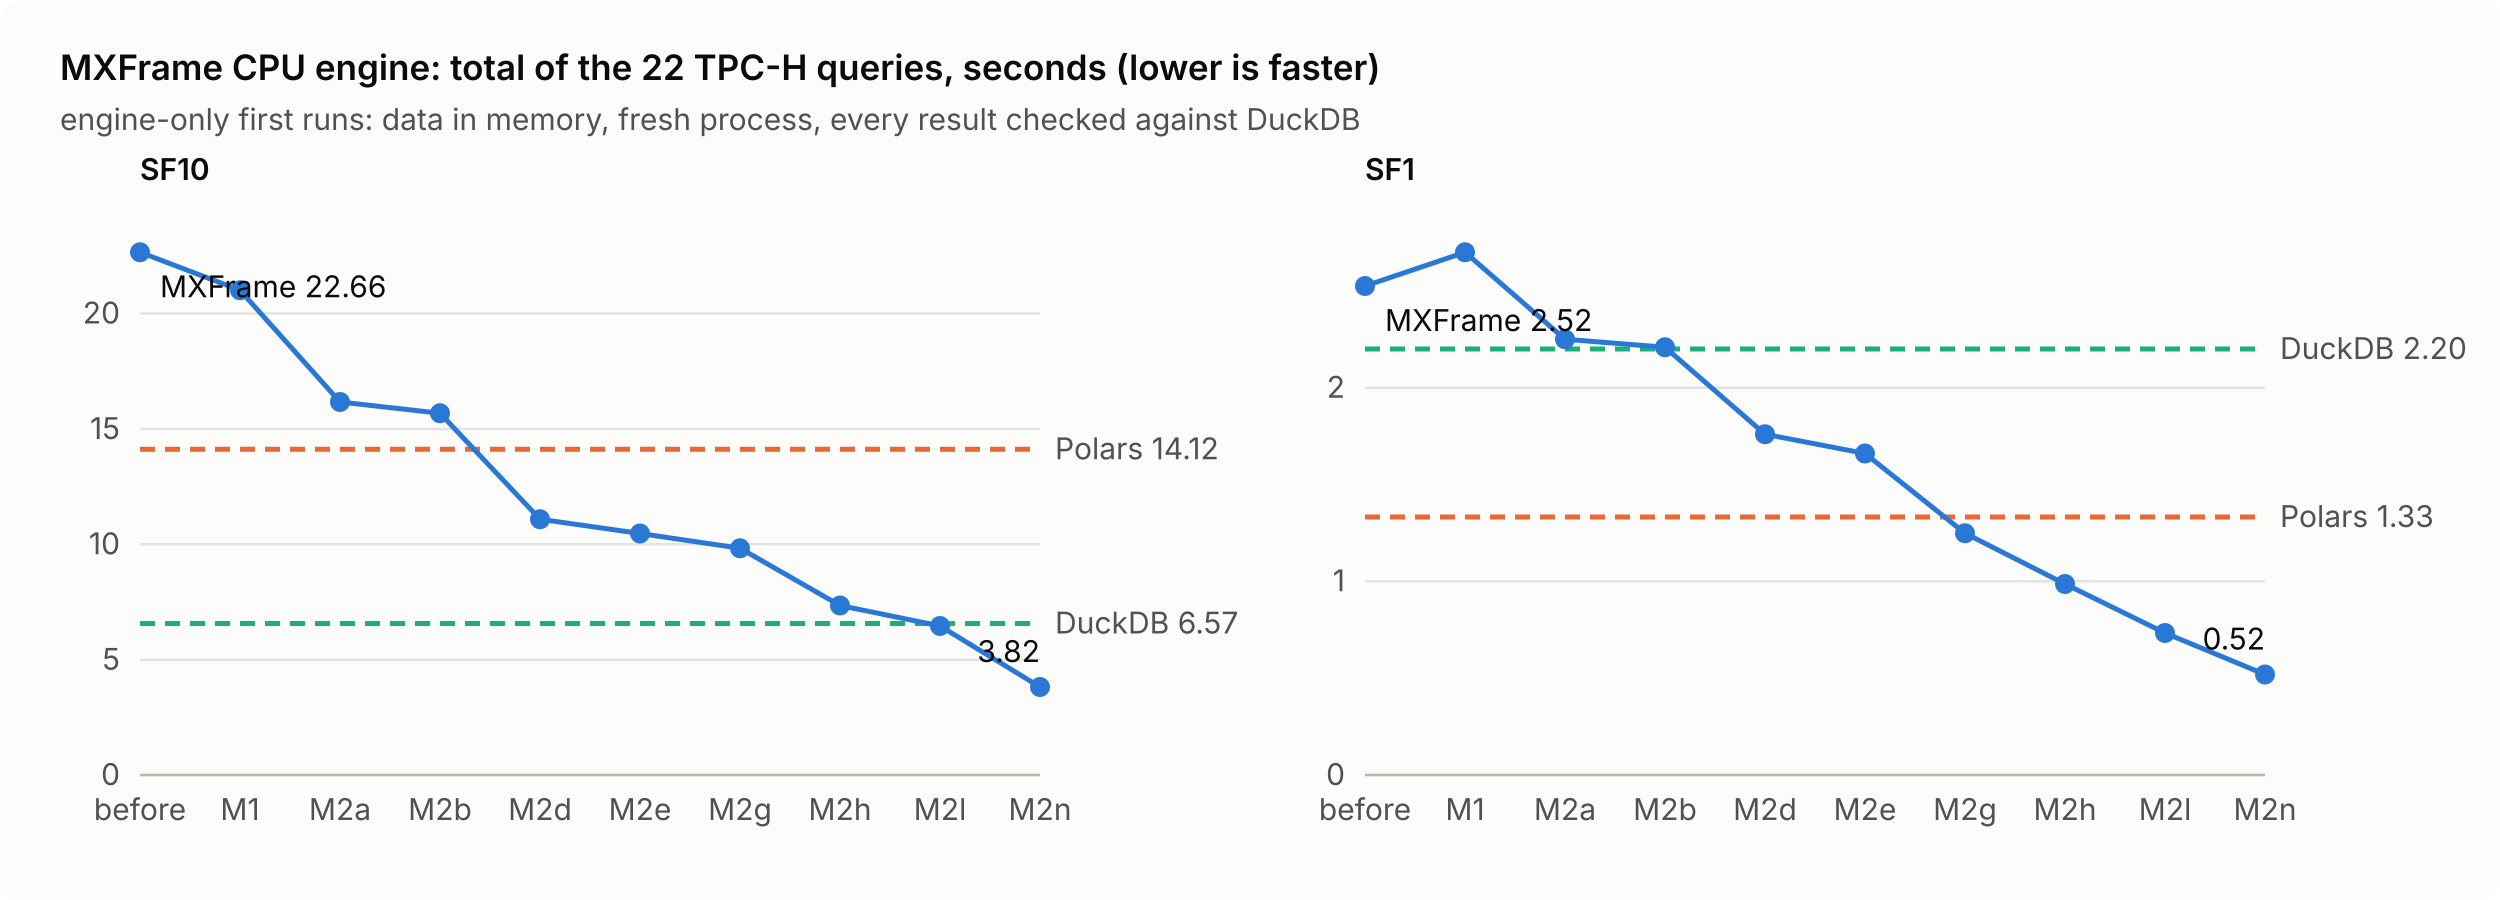
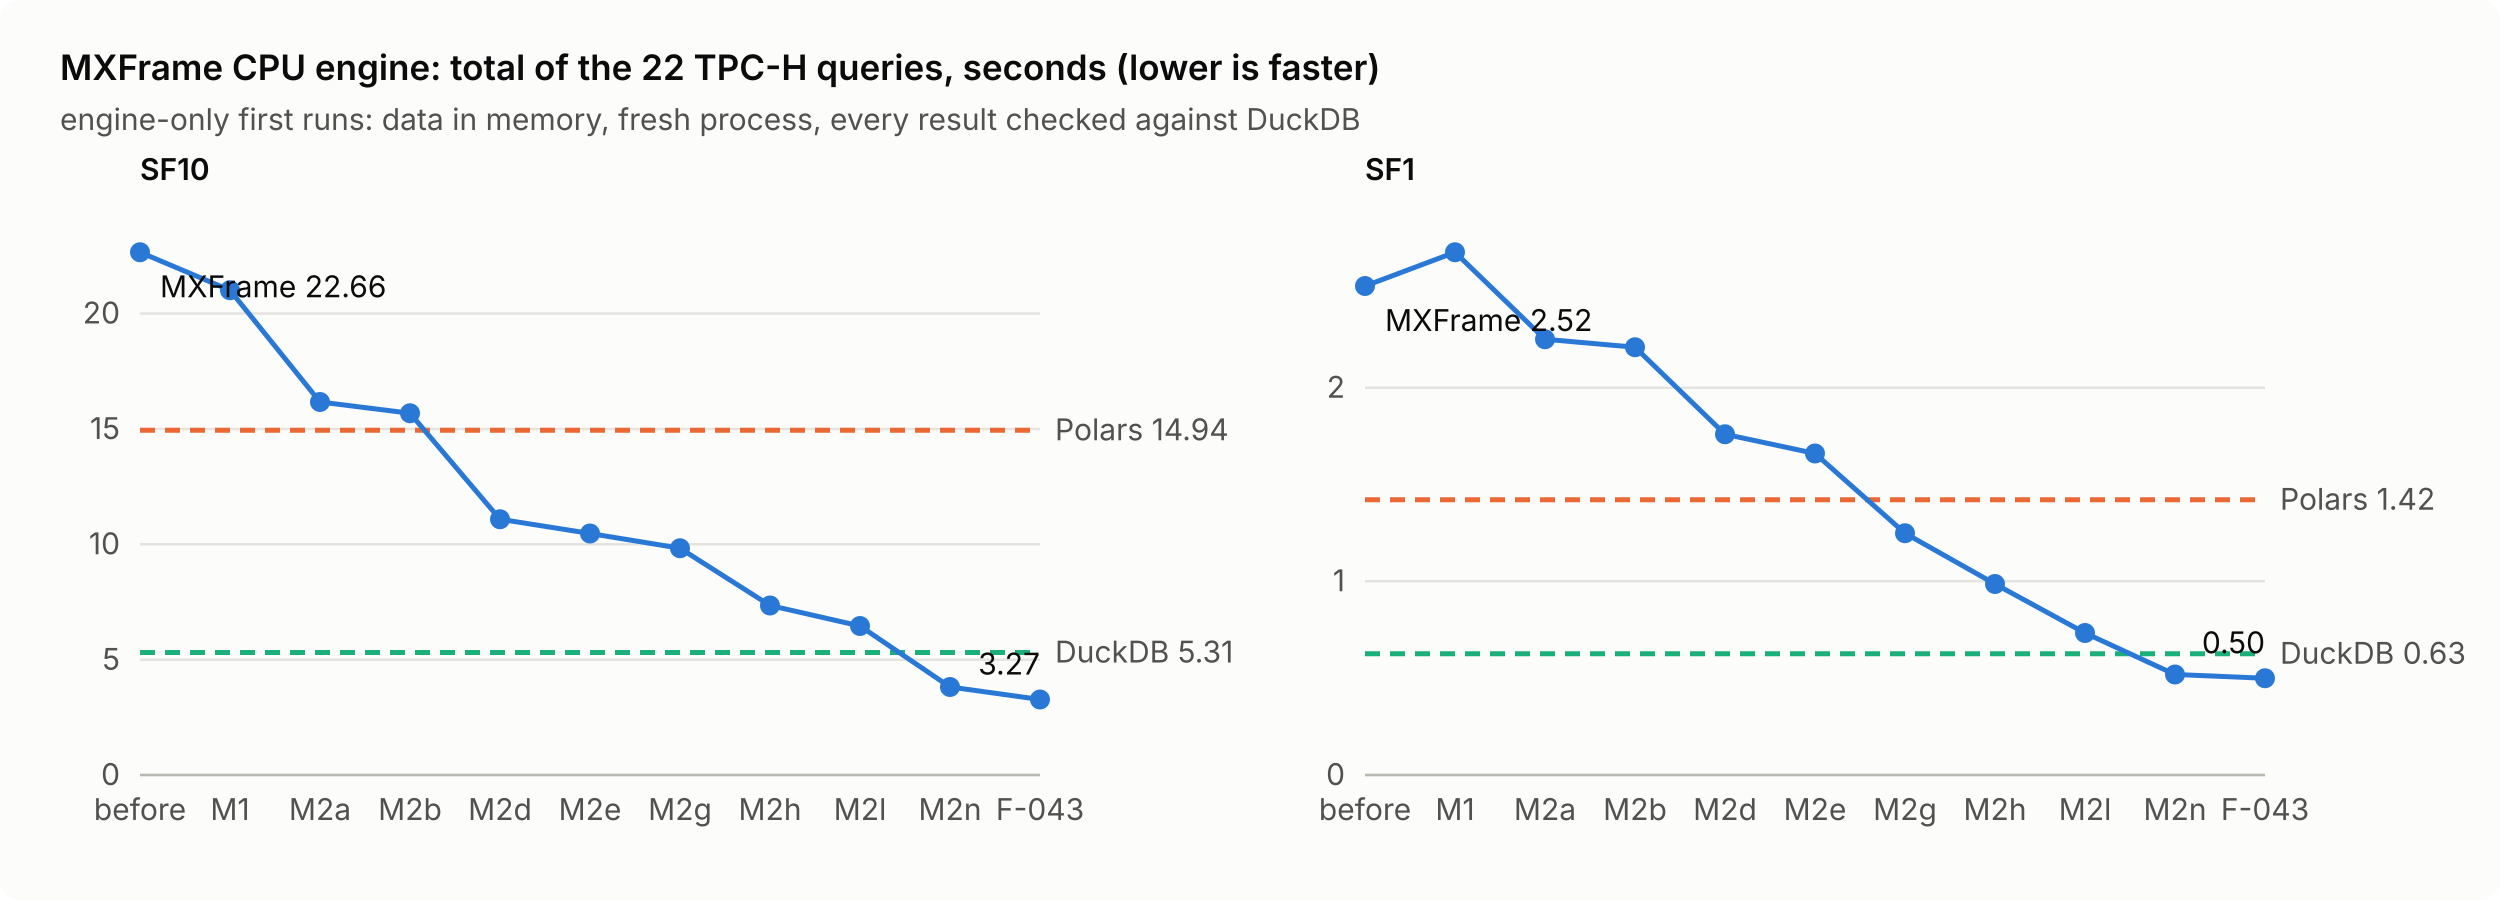
<svg xmlns="http://www.w3.org/2000/svg" width="1000" height="360" viewBox="0 0 1000 360" role="img" aria-label="MXFrame engine-only TPC-H total per milestone, against Polars and DuckDB">
  <style>
  .bg { fill: #fcfcfb } .t1 { fill: #0b0b0b } .t2 { fill: #52514e } .grid { stroke: #e4e3df }
  .axis { stroke: #b8b7b0 } .mx { stroke: #2a78d6; fill: #2a78d6 } .mxl { stroke: #2a78d6; fill: none } .pl { stroke: #eb6834 } .dk { stroke: #1baf7a }
  .fast { fill: #2a78d6 } .slow { fill: #e34948 } .mid { stroke: #8f8e88 }
  @media (prefers-color-scheme: dark) {
    .bg { fill: #1a1a19 } .t1 { fill: #f0efec } .t2 { fill: #c3c2b7 } .grid { stroke: #383835 }
    .axis { stroke: #5c5b57 } .mx { stroke: #3987e5; fill: #3987e5 } .mxl { stroke: #3987e5; fill: none } .pl { stroke: #d95926 } .dk { stroke: #199e70 }
    .fast { fill: #3987e5 } .slow { fill: #e66767 } .mid { stroke: #8f8e88 }
  }
  text { font-family: ui-sans-serif, system-ui, -apple-system, "Segoe UI", sans-serif; font-size: 12px }
  .title { font-size: 14px; font-weight: 600 }
</style>
  <rect class="bg" width="1000" height="360" rx="8" />
  <text class="t1 title" x="24" y="32">MXFrame CPU engine: total of the 22 TPC-H queries, seconds (lower is faster)</text>
  <text class="t2" x="24" y="52">engine-only first runs: data in memory, fresh process, every result checked against DuckDB</text>
  <text class="t1" x="56" y="72" font-weight="600">SF10</text>
  <line class="grid" x1="56" x2="416" y1="310.0" y2="310.0" />
  <text class="t2" x="48" y="314.0" text-anchor="end">0</text>
  <line class="grid" x1="56" x2="416" y1="263.9" y2="263.9" />
  <text class="t2" x="48" y="267.9" text-anchor="end">5</text>
  <line class="grid" x1="56" x2="416" y1="217.7" y2="217.7" />
  <text class="t2" x="48" y="221.7" text-anchor="end">10</text>
  <line class="grid" x1="56" x2="416" y1="171.6" y2="171.6" />
  <text class="t2" x="48" y="175.6" text-anchor="end">15</text>
  <line class="grid" x1="56" x2="416" y1="125.4" y2="125.4" />
  <text class="t2" x="48" y="129.4" text-anchor="end">20</text>
  <line class="axis" x1="56" x2="416" y1="310.0" y2="310.0" />
-   <line class="pl" stroke-width="2" stroke-dasharray="6 4" x1="56" x2="416" y1="179.7" y2="179.7" />
-   <text class="t2" x="422" y="183.7">Polars 14.12</text>
-   <line class="dk" stroke-width="2" stroke-dasharray="6 4" x1="56" x2="416" y1="249.4" y2="249.4" />
-   <text class="t2" x="422" y="253.4">DuckDB 6.57</text>
-   <path class="mxl" stroke-width="2" d="M56.0,100.9 L96.0,116.1 L136.0,160.8 L176.0,165.3 L216.0,207.7 L256.0,213.4 L296.0,219.3 L336.0,242.2 L376.0,250.4 L416.0,274.8" />
+   <line class="pl" stroke-width="2" stroke-dasharray="6 4" x1="56" x2="416" y1="172.1" y2="172.1" />
+   <text class="t2" x="422" y="176.1">Polars 14.94</text>
+   <line class="dk" stroke-width="2" stroke-dasharray="6 4" x1="56" x2="416" y1="261.0" y2="261.0" />
+   <text class="t2" x="422" y="265.0">DuckDB 5.31</text>
+   <path class="mxl" stroke-width="2" d="M56.0,100.9 L92.0,116.1 L128.0,160.8 L164.0,165.3 L200.0,207.7 L236.0,213.4 L272.0,219.3 L308.0,242.2 L344.0,250.4 L380.0,274.8 L416.0,279.8" />
  <circle class="mx" cx="56.0" cy="100.9" r="4" stroke-width="2" style="stroke: var(--bg, transparent)" />
  <text class="t2" x="56.0" y="328" text-anchor="middle">before</text>
-   <circle class="mx" cx="96.0" cy="116.1" r="4" stroke-width="2" style="stroke: var(--bg, transparent)" />
-   <text class="t2" x="96.0" y="328" text-anchor="middle">M1</text>
-   <circle class="mx" cx="136.0" cy="160.8" r="4" stroke-width="2" style="stroke: var(--bg, transparent)" />
-   <text class="t2" x="136.0" y="328" text-anchor="middle">M2a</text>
-   <circle class="mx" cx="176.0" cy="165.3" r="4" stroke-width="2" style="stroke: var(--bg, transparent)" />
-   <text class="t2" x="176.0" y="328" text-anchor="middle">M2b</text>
-   <circle class="mx" cx="216.0" cy="207.7" r="4" stroke-width="2" style="stroke: var(--bg, transparent)" />
-   <text class="t2" x="216.0" y="328" text-anchor="middle">M2d</text>
-   <circle class="mx" cx="256.0" cy="213.4" r="4" stroke-width="2" style="stroke: var(--bg, transparent)" />
-   <text class="t2" x="256.0" y="328" text-anchor="middle">M2e</text>
-   <circle class="mx" cx="296.0" cy="219.3" r="4" stroke-width="2" style="stroke: var(--bg, transparent)" />
-   <text class="t2" x="296.0" y="328" text-anchor="middle">M2g</text>
-   <circle class="mx" cx="336.0" cy="242.2" r="4" stroke-width="2" style="stroke: var(--bg, transparent)" />
-   <text class="t2" x="336.0" y="328" text-anchor="middle">M2h</text>
-   <circle class="mx" cx="376.0" cy="250.4" r="4" stroke-width="2" style="stroke: var(--bg, transparent)" />
-   <text class="t2" x="376.0" y="328" text-anchor="middle">M2l</text>
-   <circle class="mx" cx="416.0" cy="274.8" r="4" stroke-width="2" style="stroke: var(--bg, transparent)" />
-   <text class="t2" x="416.0" y="328" text-anchor="middle">M2n</text>
+   <circle class="mx" cx="92.0" cy="116.1" r="4" stroke-width="2" style="stroke: var(--bg, transparent)" />
+   <text class="t2" x="92.0" y="328" text-anchor="middle">M1</text>
+   <circle class="mx" cx="128.0" cy="160.8" r="4" stroke-width="2" style="stroke: var(--bg, transparent)" />
+   <text class="t2" x="128.0" y="328" text-anchor="middle">M2a</text>
+   <circle class="mx" cx="164.0" cy="165.3" r="4" stroke-width="2" style="stroke: var(--bg, transparent)" />
+   <text class="t2" x="164.0" y="328" text-anchor="middle">M2b</text>
+   <circle class="mx" cx="200.0" cy="207.7" r="4" stroke-width="2" style="stroke: var(--bg, transparent)" />
+   <text class="t2" x="200.0" y="328" text-anchor="middle">M2d</text>
+   <circle class="mx" cx="236.0" cy="213.4" r="4" stroke-width="2" style="stroke: var(--bg, transparent)" />
+   <text class="t2" x="236.0" y="328" text-anchor="middle">M2e</text>
+   <circle class="mx" cx="272.0" cy="219.3" r="4" stroke-width="2" style="stroke: var(--bg, transparent)" />
+   <text class="t2" x="272.0" y="328" text-anchor="middle">M2g</text>
+   <circle class="mx" cx="308.0" cy="242.2" r="4" stroke-width="2" style="stroke: var(--bg, transparent)" />
+   <text class="t2" x="308.0" y="328" text-anchor="middle">M2h</text>
+   <circle class="mx" cx="344.0" cy="250.4" r="4" stroke-width="2" style="stroke: var(--bg, transparent)" />
+   <text class="t2" x="344.0" y="328" text-anchor="middle">M2l</text>
+   <circle class="mx" cx="380.0" cy="274.8" r="4" stroke-width="2" style="stroke: var(--bg, transparent)" />
+   <text class="t2" x="380.0" y="328" text-anchor="middle">M2n</text>
+   <circle class="mx" cx="416.0" cy="279.8" r="4" stroke-width="2" style="stroke: var(--bg, transparent)" />
+   <text class="t2" x="416.0" y="328" text-anchor="middle">F-043</text>
  <text class="t1" x="64.0" y="118.9">MXFrame 22.66</text>
-   <text class="t1" x="416.0" y="264.8" text-anchor="end">3.82</text>
+   <text class="t1" x="416.0" y="269.8" text-anchor="end">3.27</text>
  <text class="t1" x="546" y="72" font-weight="600">SF1</text>
  <line class="grid" x1="546" x2="906" y1="310.0" y2="310.0" />
  <text class="t2" x="538" y="314.0" text-anchor="end">0</text>
  <line class="grid" x1="546" x2="906" y1="232.5" y2="232.5" />
  <text class="t2" x="538" y="236.5" text-anchor="end">1</text>
  <line class="grid" x1="546" x2="906" y1="155.1" y2="155.1" />
  <text class="t2" x="538" y="159.1" text-anchor="end">2</text>
  <line class="axis" x1="546" x2="906" y1="310.0" y2="310.0" />
-   <line class="pl" stroke-width="2" stroke-dasharray="6 4" x1="546" x2="906" y1="206.8" y2="206.8" />
-   <text class="t2" x="912" y="210.8">Polars 1.33</text>
-   <line class="dk" stroke-width="2" stroke-dasharray="6 4" x1="546" x2="906" y1="139.6" y2="139.6" />
-   <text class="t2" x="912" y="143.6">DuckDB 2.20</text>
-   <path class="mxl" stroke-width="2" d="M546.0,114.4 L586.0,100.9 L626.0,135.7 L666.0,138.9 L706.0,173.7 L746.0,181.4 L786.0,213.3 L826.0,233.6 L866.0,253.2 L906.0,269.8" />
+   <line class="pl" stroke-width="2" stroke-dasharray="6 4" x1="546" x2="906" y1="199.9" y2="199.9" />
+   <text class="t2" x="912" y="203.9">Polars 1.42</text>
+   <line class="dk" stroke-width="2" stroke-dasharray="6 4" x1="546" x2="906" y1="261.5" y2="261.5" />
+   <text class="t2" x="912" y="265.5">DuckDB 0.63</text>
+   <path class="mxl" stroke-width="2" d="M546.0,114.4 L582.0,100.9 L618.0,135.7 L654.0,138.9 L690.0,173.7 L726.0,181.4 L762.0,213.3 L798.0,233.6 L834.0,253.2 L870.0,269.8 L906.0,271.3" />
  <circle class="mx" cx="546.0" cy="114.4" r="4" stroke-width="2" style="stroke: var(--bg, transparent)" />
  <text class="t2" x="546.0" y="328" text-anchor="middle">before</text>
-   <circle class="mx" cx="586.0" cy="100.9" r="4" stroke-width="2" style="stroke: var(--bg, transparent)" />
-   <text class="t2" x="586.0" y="328" text-anchor="middle">M1</text>
-   <circle class="mx" cx="626.0" cy="135.7" r="4" stroke-width="2" style="stroke: var(--bg, transparent)" />
-   <text class="t2" x="626.0" y="328" text-anchor="middle">M2a</text>
-   <circle class="mx" cx="666.0" cy="138.9" r="4" stroke-width="2" style="stroke: var(--bg, transparent)" />
-   <text class="t2" x="666.0" y="328" text-anchor="middle">M2b</text>
-   <circle class="mx" cx="706.0" cy="173.7" r="4" stroke-width="2" style="stroke: var(--bg, transparent)" />
-   <text class="t2" x="706.0" y="328" text-anchor="middle">M2d</text>
-   <circle class="mx" cx="746.0" cy="181.4" r="4" stroke-width="2" style="stroke: var(--bg, transparent)" />
-   <text class="t2" x="746.0" y="328" text-anchor="middle">M2e</text>
-   <circle class="mx" cx="786.0" cy="213.3" r="4" stroke-width="2" style="stroke: var(--bg, transparent)" />
-   <text class="t2" x="786.0" y="328" text-anchor="middle">M2g</text>
-   <circle class="mx" cx="826.0" cy="233.6" r="4" stroke-width="2" style="stroke: var(--bg, transparent)" />
-   <text class="t2" x="826.0" y="328" text-anchor="middle">M2h</text>
-   <circle class="mx" cx="866.0" cy="253.2" r="4" stroke-width="2" style="stroke: var(--bg, transparent)" />
-   <text class="t2" x="866.0" y="328" text-anchor="middle">M2l</text>
-   <circle class="mx" cx="906.0" cy="269.8" r="4" stroke-width="2" style="stroke: var(--bg, transparent)" />
-   <text class="t2" x="906.0" y="328" text-anchor="middle">M2n</text>
+   <circle class="mx" cx="582.0" cy="100.9" r="4" stroke-width="2" style="stroke: var(--bg, transparent)" />
+   <text class="t2" x="582.0" y="328" text-anchor="middle">M1</text>
+   <circle class="mx" cx="618.0" cy="135.7" r="4" stroke-width="2" style="stroke: var(--bg, transparent)" />
+   <text class="t2" x="618.0" y="328" text-anchor="middle">M2a</text>
+   <circle class="mx" cx="654.0" cy="138.9" r="4" stroke-width="2" style="stroke: var(--bg, transparent)" />
+   <text class="t2" x="654.0" y="328" text-anchor="middle">M2b</text>
+   <circle class="mx" cx="690.0" cy="173.7" r="4" stroke-width="2" style="stroke: var(--bg, transparent)" />
+   <text class="t2" x="690.0" y="328" text-anchor="middle">M2d</text>
+   <circle class="mx" cx="726.0" cy="181.4" r="4" stroke-width="2" style="stroke: var(--bg, transparent)" />
+   <text class="t2" x="726.0" y="328" text-anchor="middle">M2e</text>
+   <circle class="mx" cx="762.0" cy="213.3" r="4" stroke-width="2" style="stroke: var(--bg, transparent)" />
+   <text class="t2" x="762.0" y="328" text-anchor="middle">M2g</text>
+   <circle class="mx" cx="798.0" cy="233.6" r="4" stroke-width="2" style="stroke: var(--bg, transparent)" />
+   <text class="t2" x="798.0" y="328" text-anchor="middle">M2h</text>
+   <circle class="mx" cx="834.0" cy="253.2" r="4" stroke-width="2" style="stroke: var(--bg, transparent)" />
+   <text class="t2" x="834.0" y="328" text-anchor="middle">M2l</text>
+   <circle class="mx" cx="870.0" cy="269.8" r="4" stroke-width="2" style="stroke: var(--bg, transparent)" />
+   <text class="t2" x="870.0" y="328" text-anchor="middle">M2n</text>
+   <circle class="mx" cx="906.0" cy="271.3" r="4" stroke-width="2" style="stroke: var(--bg, transparent)" />
+   <text class="t2" x="906.0" y="328" text-anchor="middle">F-043</text>
  <text class="t1" x="554.0" y="132.4">MXFrame 2.52</text>
-   <text class="t1" x="906.0" y="259.8" text-anchor="end">0.52</text>
+   <text class="t1" x="906.0" y="261.3" text-anchor="end">0.50</text>
</svg>
